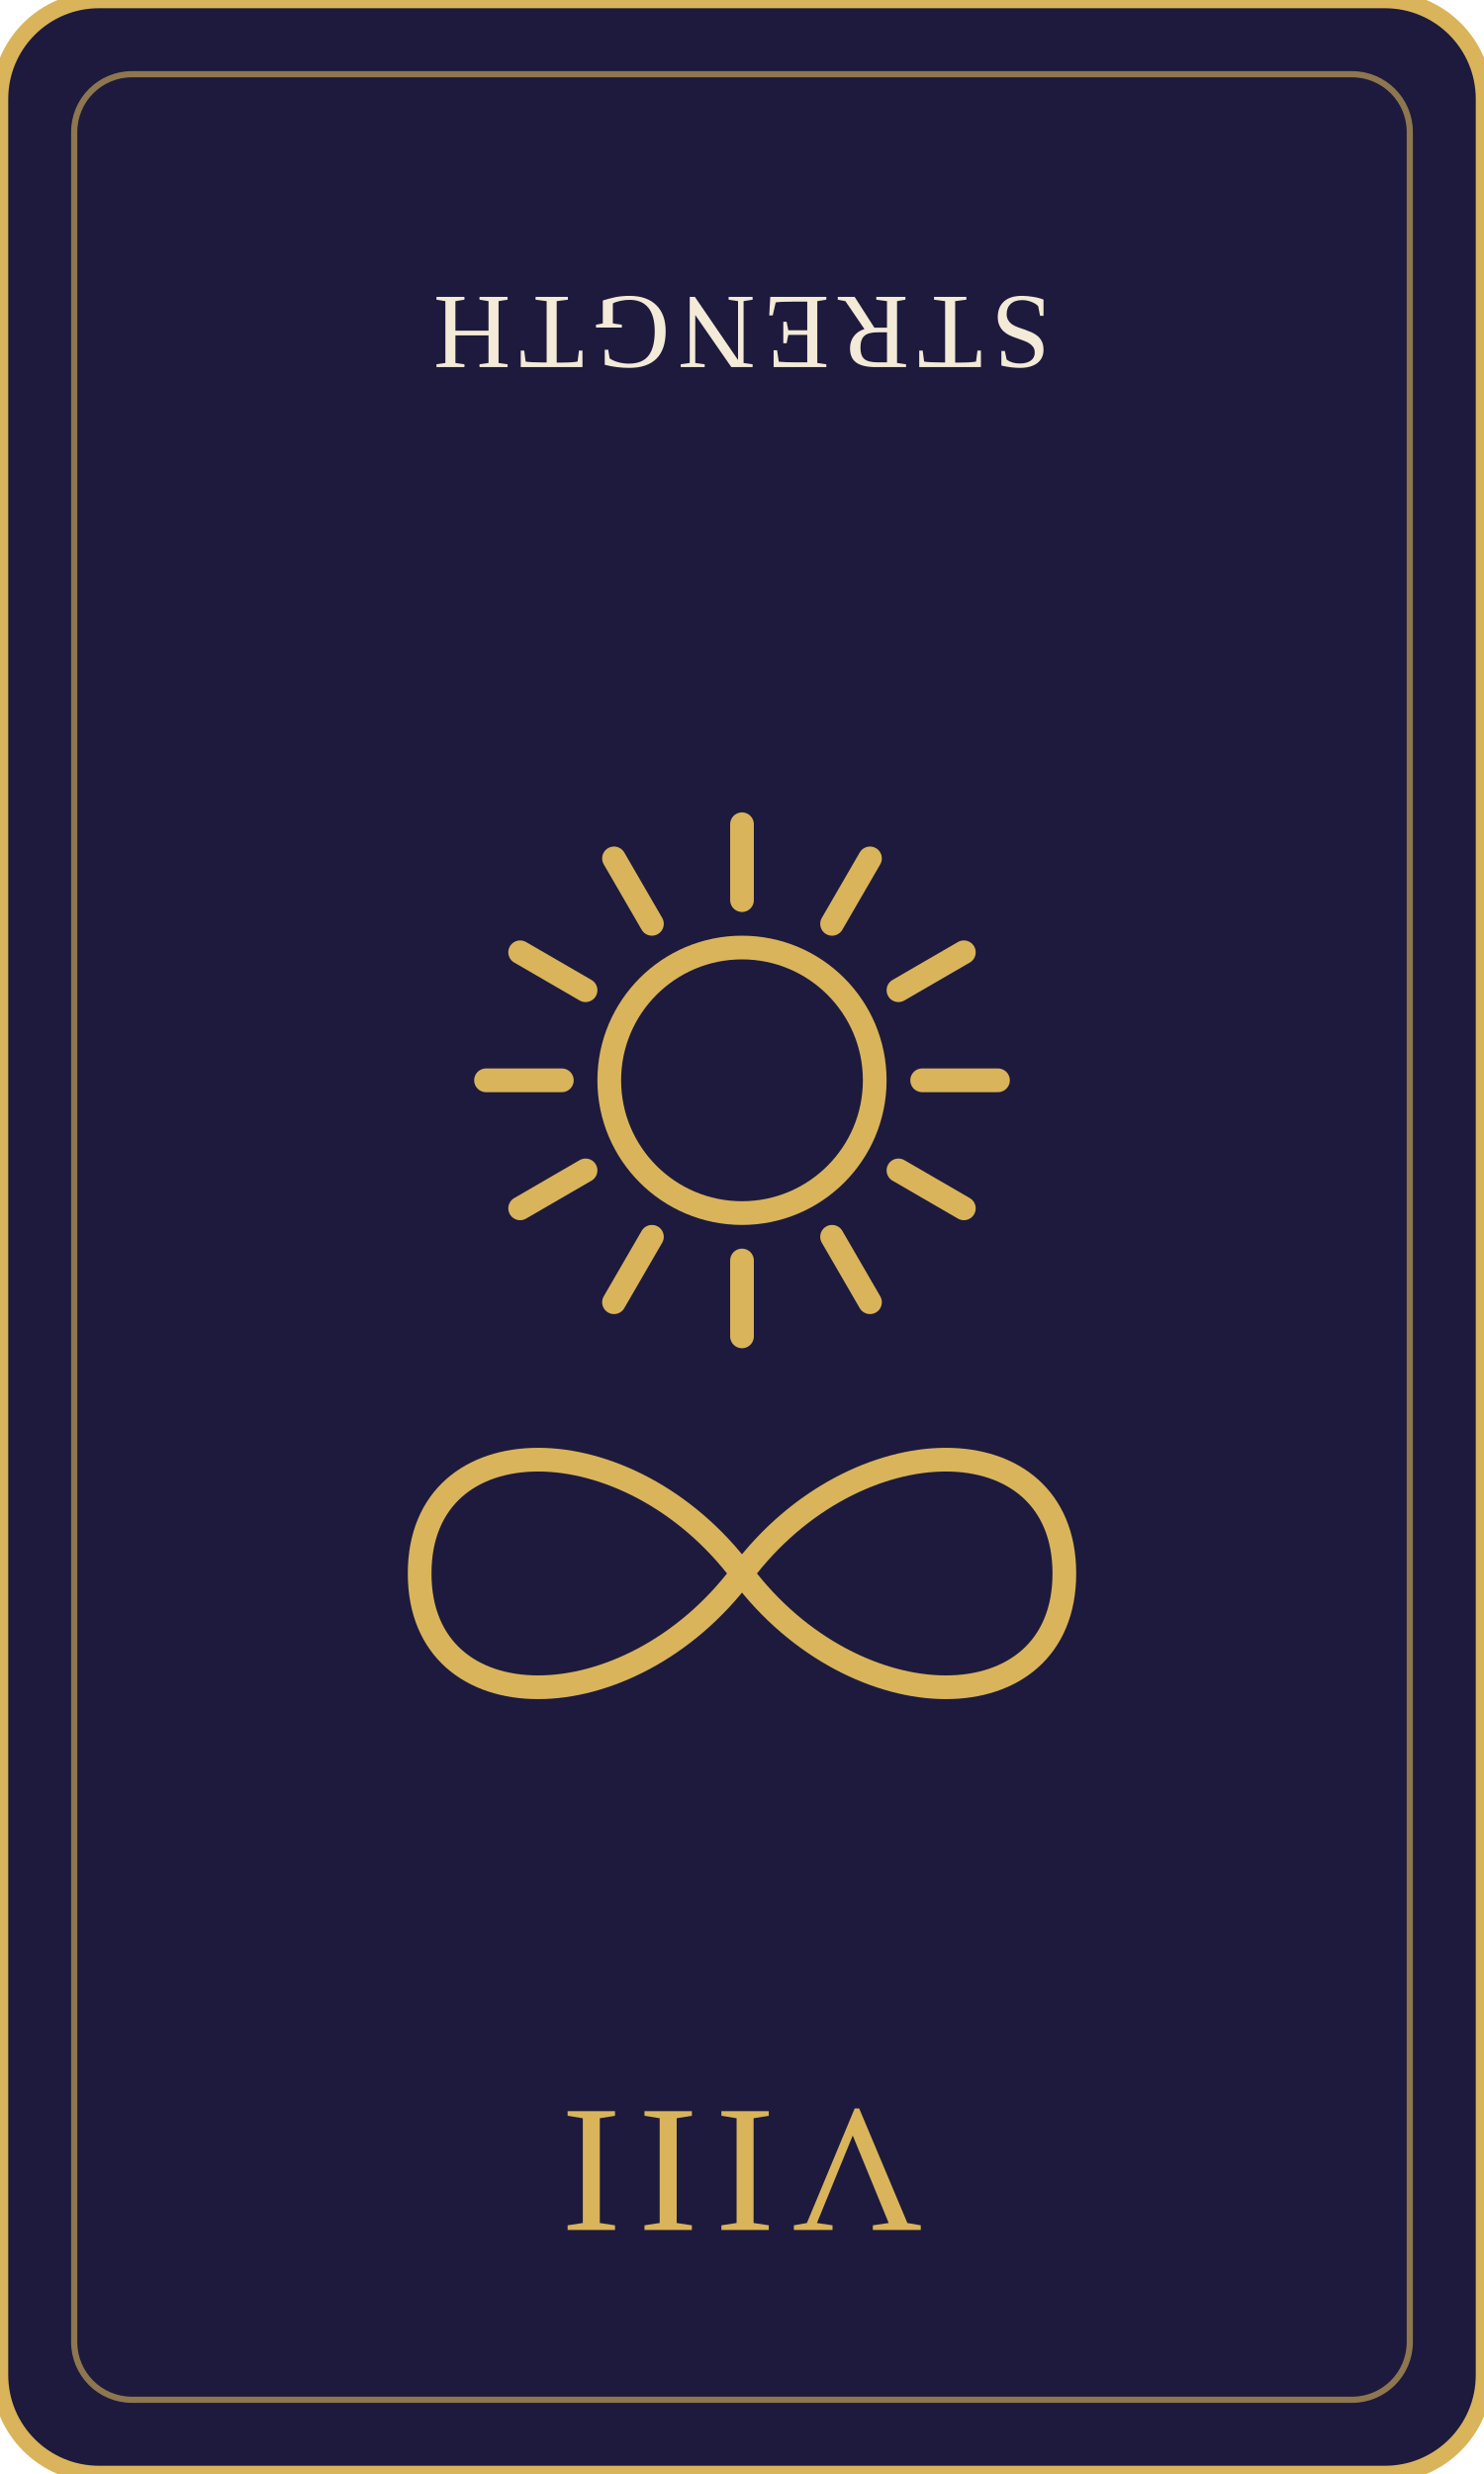
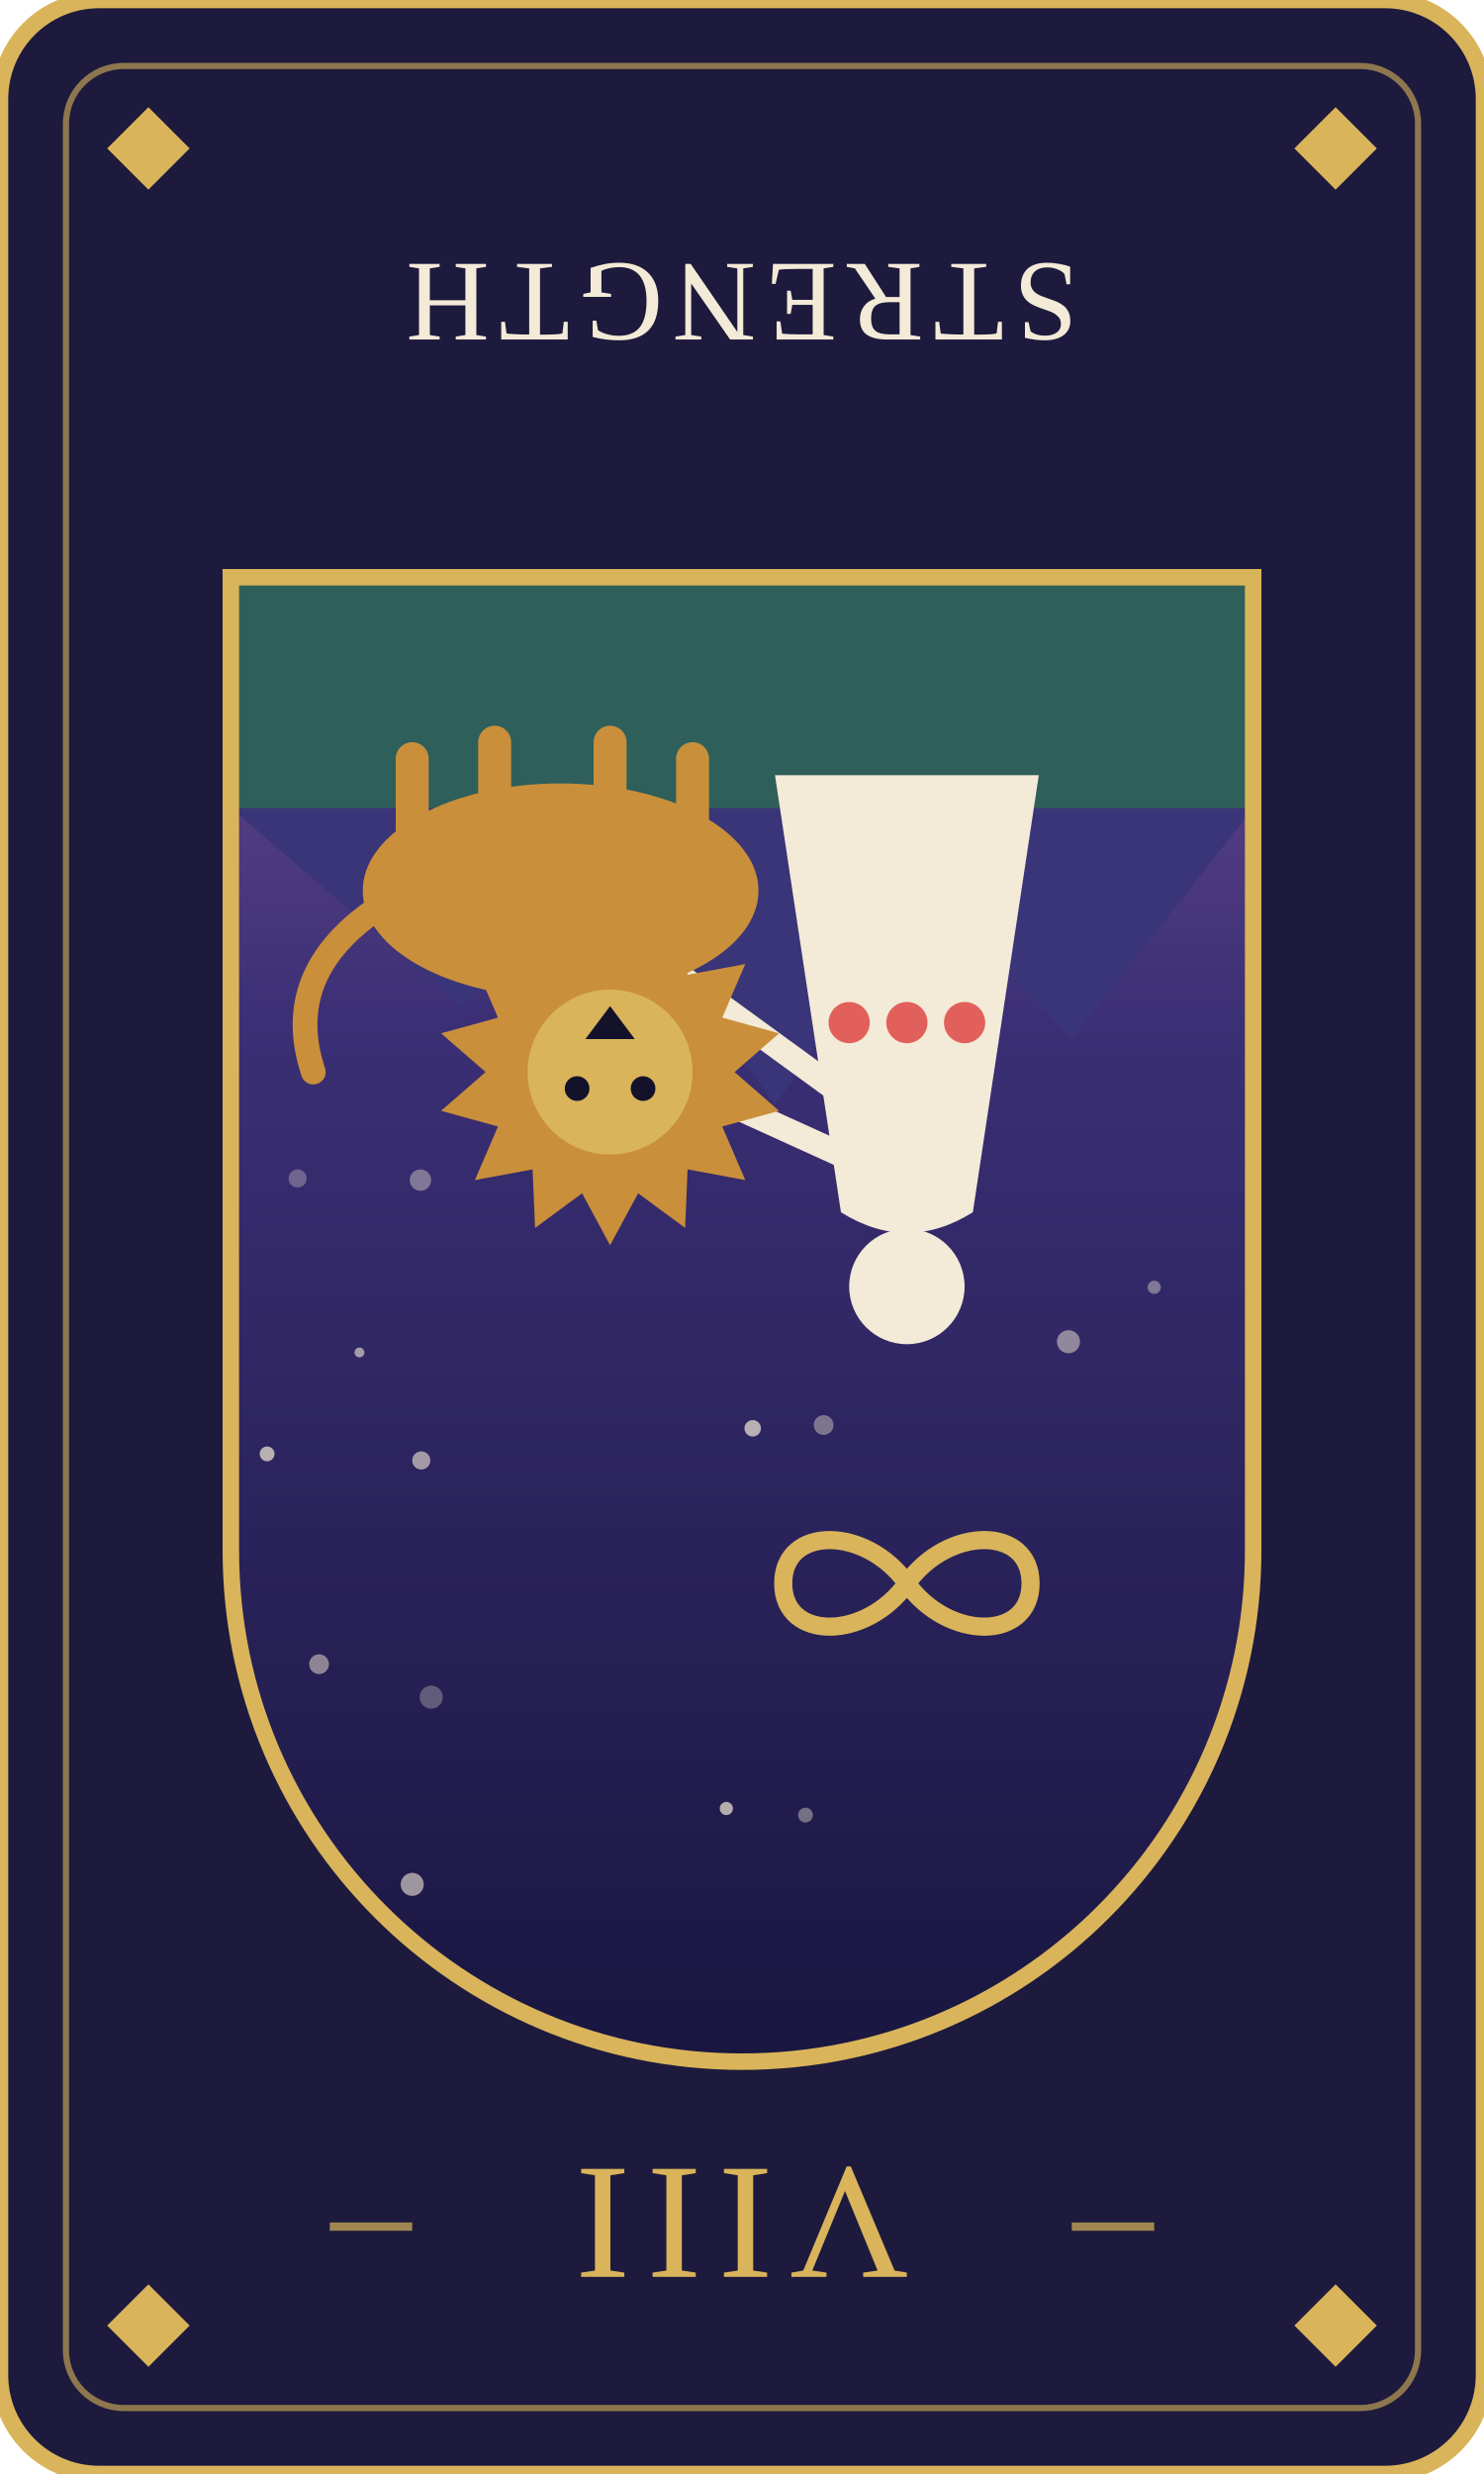
<svg xmlns="http://www.w3.org/2000/svg" width="180" height="300" viewBox="0 0 180 300">
  <g transform="rotate(180 90 150)">
+     <defs>
+       <linearGradient id="ds-sky" x1="0" y1="0" x2="0" y2="1">
+         <stop offset="0" stop-color="#191640" />
+         <stop offset="0.7" stop-color="#3b2f75" />
+         <stop offset="1" stop-color="#6a4a8c" />
+       </linearGradient>
+       <clipPath id="ds-arch">
+         <path d="M-62 78V-40A62 62 0 0 1 62 -40V78Z" />
+       </clipPath>
+     </defs>
    <rect width="180" height="300" rx="12" fill="#1d1a3d" stroke="#d9b45a" stroke-width="2" />
-     <rect x="9" y="9" width="162" height="282" rx="7" fill="none" stroke="#d9b45a" stroke-width="0.75" opacity="0.6" />
-     <text x="90" y="44" font-family="Georgia, 'Times New Roman', serif" font-size="22" font-weight="normal" fill="#d9b45a" text-anchor="middle" letter-spacing="2" opacity="1">VIII</text>
-     <g transform="translate(90 146) scale(1.15)" fill="none" stroke="#d9b45a" color="#d9b45a" stroke-width="2.5" stroke-linejoin="round" stroke-linecap="round">
-       <path d="M0 0C12 -16 34 -16 34 0C34 16 12 16 0 0C-12 -16 -34 -16 -34 0C-34 16 -12 16 0 0" transform="translate(0 -32)" />
-       <g transform="translate(0 20)">
-         <circle r="14" />
-         <path d="M19 0L27 0M16.5 9.5L23.4 13.5M9.5 16.5L13.5 23.4M0 19L0 27M-9.5 16.5L-13.5 23.4M-16.5 9.5L-23.4 13.5M-19 0L-27 0M-16.5 -9.5L-23.4 -13.5M-9.5 -16.5L-13.5 -23.4M0 -19L0 -27M9.5 -16.5L13.5 -23.4M16.5 -9.5L23.4 -13.5" />
+     <rect x="8" y="8" width="164" height="284" rx="7" fill="none" stroke="#d9b45a" stroke-width="0.75" opacity="0.6" />
+     <path d="M18 13L23 18L18 23L13 18Z" fill="#d9b45a" />
+     <path d="M162 13L167 18L162 23L157 18Z" fill="#d9b45a" />
+     <path d="M18 277L23 282L18 287L13 282Z" fill="#d9b45a" />
+     <path d="M162 277L167 282L162 287L157 282Z" fill="#d9b45a" />
+     <path d="M40 30H50M130 30H140" stroke="#d9b45a" stroke-width="1" opacity="0.7" />
+     <text x="90" y="37" font-family="Georgia, 'Times New Roman', serif" font-size="20" font-weight="normal" fill="#d9b45a" text-anchor="middle" letter-spacing="2" opacity="1">VIII</text>
+     <g transform="translate(90 152)">
+       <path d="M-62 78V-40A62 62 0 0 1 62 -40V78Z" fill="url(#ds-sky)" />
+       <g clip-path="url(#ds-arch)">
+         <circle cx="-50" cy="-8.1" r="0.8" fill="#f3ead7" opacity="0.4" />
+         <circle cx="38.9" cy="-29.1" r="1.1" fill="#f3ead7" opacity="0.6" />
+         <circle cx="46.4" cy="-16" r="0.6" fill="#f3ead7" opacity="0.6" />
+         <circle cx="40" cy="-80.5" r="1.4" fill="#f3ead7" opacity="0.6" />
+         <circle cx="-1.3" cy="-25.2" r="1" fill="#f3ead7" opacity="0.7" />
+         <circle cx="-39.6" cy="-14.7" r="1.4" fill="#f3ead7" opacity="0.5" />
+         <circle cx="-9.9" cy="-24.8" r="1.2" fill="#f3ead7" opacity="0.4" />
+         <circle cx="57.6" cy="-28.3" r="0.9" fill="#f3ead7" opacity="0.7" />
+         <circle cx="37.7" cy="-57.8" r="1.4" fill="#f3ead7" opacity="0.3" />
+         <circle cx="1.9" cy="-71.3" r="0.8" fill="#f3ead7" opacity="0.7" />
+         <circle cx="53.9" cy="5.1" r="1.1" fill="#f3ead7" opacity="0.3" />
+         <circle cx="39" cy="4.9" r="1.3" fill="#f3ead7" opacity="0.4" />
+         <circle cx="-7.7" cy="-72.1" r="0.9" fill="#f3ead7" opacity="0.4" />
+         <circle cx="51.3" cy="-53.8" r="1.2" fill="#f3ead7" opacity="0.5" />
+         <path d="M-62 50L-40 22L-22 40L-4 14L16 42L34 26L62 50V80H-62Z" fill="#3a3478" />
+         <rect x="-62" y="50" width="124" height="30" fill="#2f5f5a" />
+         <g transform="translate(-20 -44)">
+           <path d="M0 0C5 -7 15 -7 15 0C15 7 5 7 0 0C-5 -7 -15 -7 -15 0C-15 7 -5 7 0 0" fill="none" stroke="#d9b45a" stroke-width="2.2" stroke-linecap="round" stroke-linejoin="round" />
+         </g>
+         <g transform="translate(-20 54) scale(1)">
+           <path d="M-8 -53Q0 -58 8 -53L16 0H-16Z" fill="#f3ead7" />
+           <circle cx="0" cy="-62" r="7" fill="#f3ead7" />
+           <circle cx="-7" cy="-30" r="2.5" fill="#e2605b" />
+           <circle cx="0" cy="-30" r="2.5" fill="#e2605b" />
+           <circle cx="7" cy="-30" r="2.5" fill="#e2605b" />
+           <path d="M8 -46L30 -36M6 -40L28 -24" fill="none" stroke="#f3ead7" stroke-width="3" stroke-linecap="round" stroke-linejoin="round" />
+         </g>
+         <ellipse cx="22" cy="40" rx="24" ry="13" fill="#c98f3a" />
+         <path d="M44 38Q56 30 52 18" fill="none" stroke="#c98f3a" stroke-width="3" stroke-linecap="round" stroke-linejoin="round" />
+         <path d="M6 46V56M16 50V58M30 50V58M40 46V56" fill="none" stroke="#c98f3a" stroke-width="4" stroke-linecap="round" stroke-linejoin="round" />
+         <polygon points="16,-3 19.4,3.3 25.1,-0.9 25.4,6.2 32.4,4.9 29.6,11.4 36.5,13.3 31.1,18 36.5,22.7 29.6,24.6 32.4,31.1 25.4,29.8 25.1,36.9 19.4,32.7 16,39 12.6,32.7 6.9,36.9 6.6,29.8 -0.4,31.1 2.4,24.6 -4.5,22.7 0.9,18 -4.5,13.3 2.4,11.4 -0.4,4.9 6.6,6.2 6.9,-0.9 12.6,3.3" fill="#c98f3a" />
+         <circle cx="16" cy="18" r="10" fill="#d9b45a" />
+         <circle cx="12" cy="16" r="1.5" fill="#14122b" />
+         <circle cx="20" cy="16" r="1.5" fill="#14122b" />
+         <path d="M13 22H19L16 26Z" fill="#14122b" />
      </g>
+       <path d="M-62 78V-40A62 62 0 0 1 62 -40V78Z" fill="none" stroke="#d9b45a" stroke-width="2" />
    </g>
-     <text x="90" y="264" font-family="Georgia, 'Times New Roman', serif" font-size="13" font-weight="normal" fill="#f3ead7" text-anchor="middle" letter-spacing="1" opacity="1">STRENGTH</text>
+     <text x="90" y="268" font-family="Georgia, 'Times New Roman', serif" font-size="14" font-weight="normal" fill="#f3ead7" text-anchor="middle" letter-spacing="1.2" opacity="1">STRENGTH</text>
  </g>
</svg>
